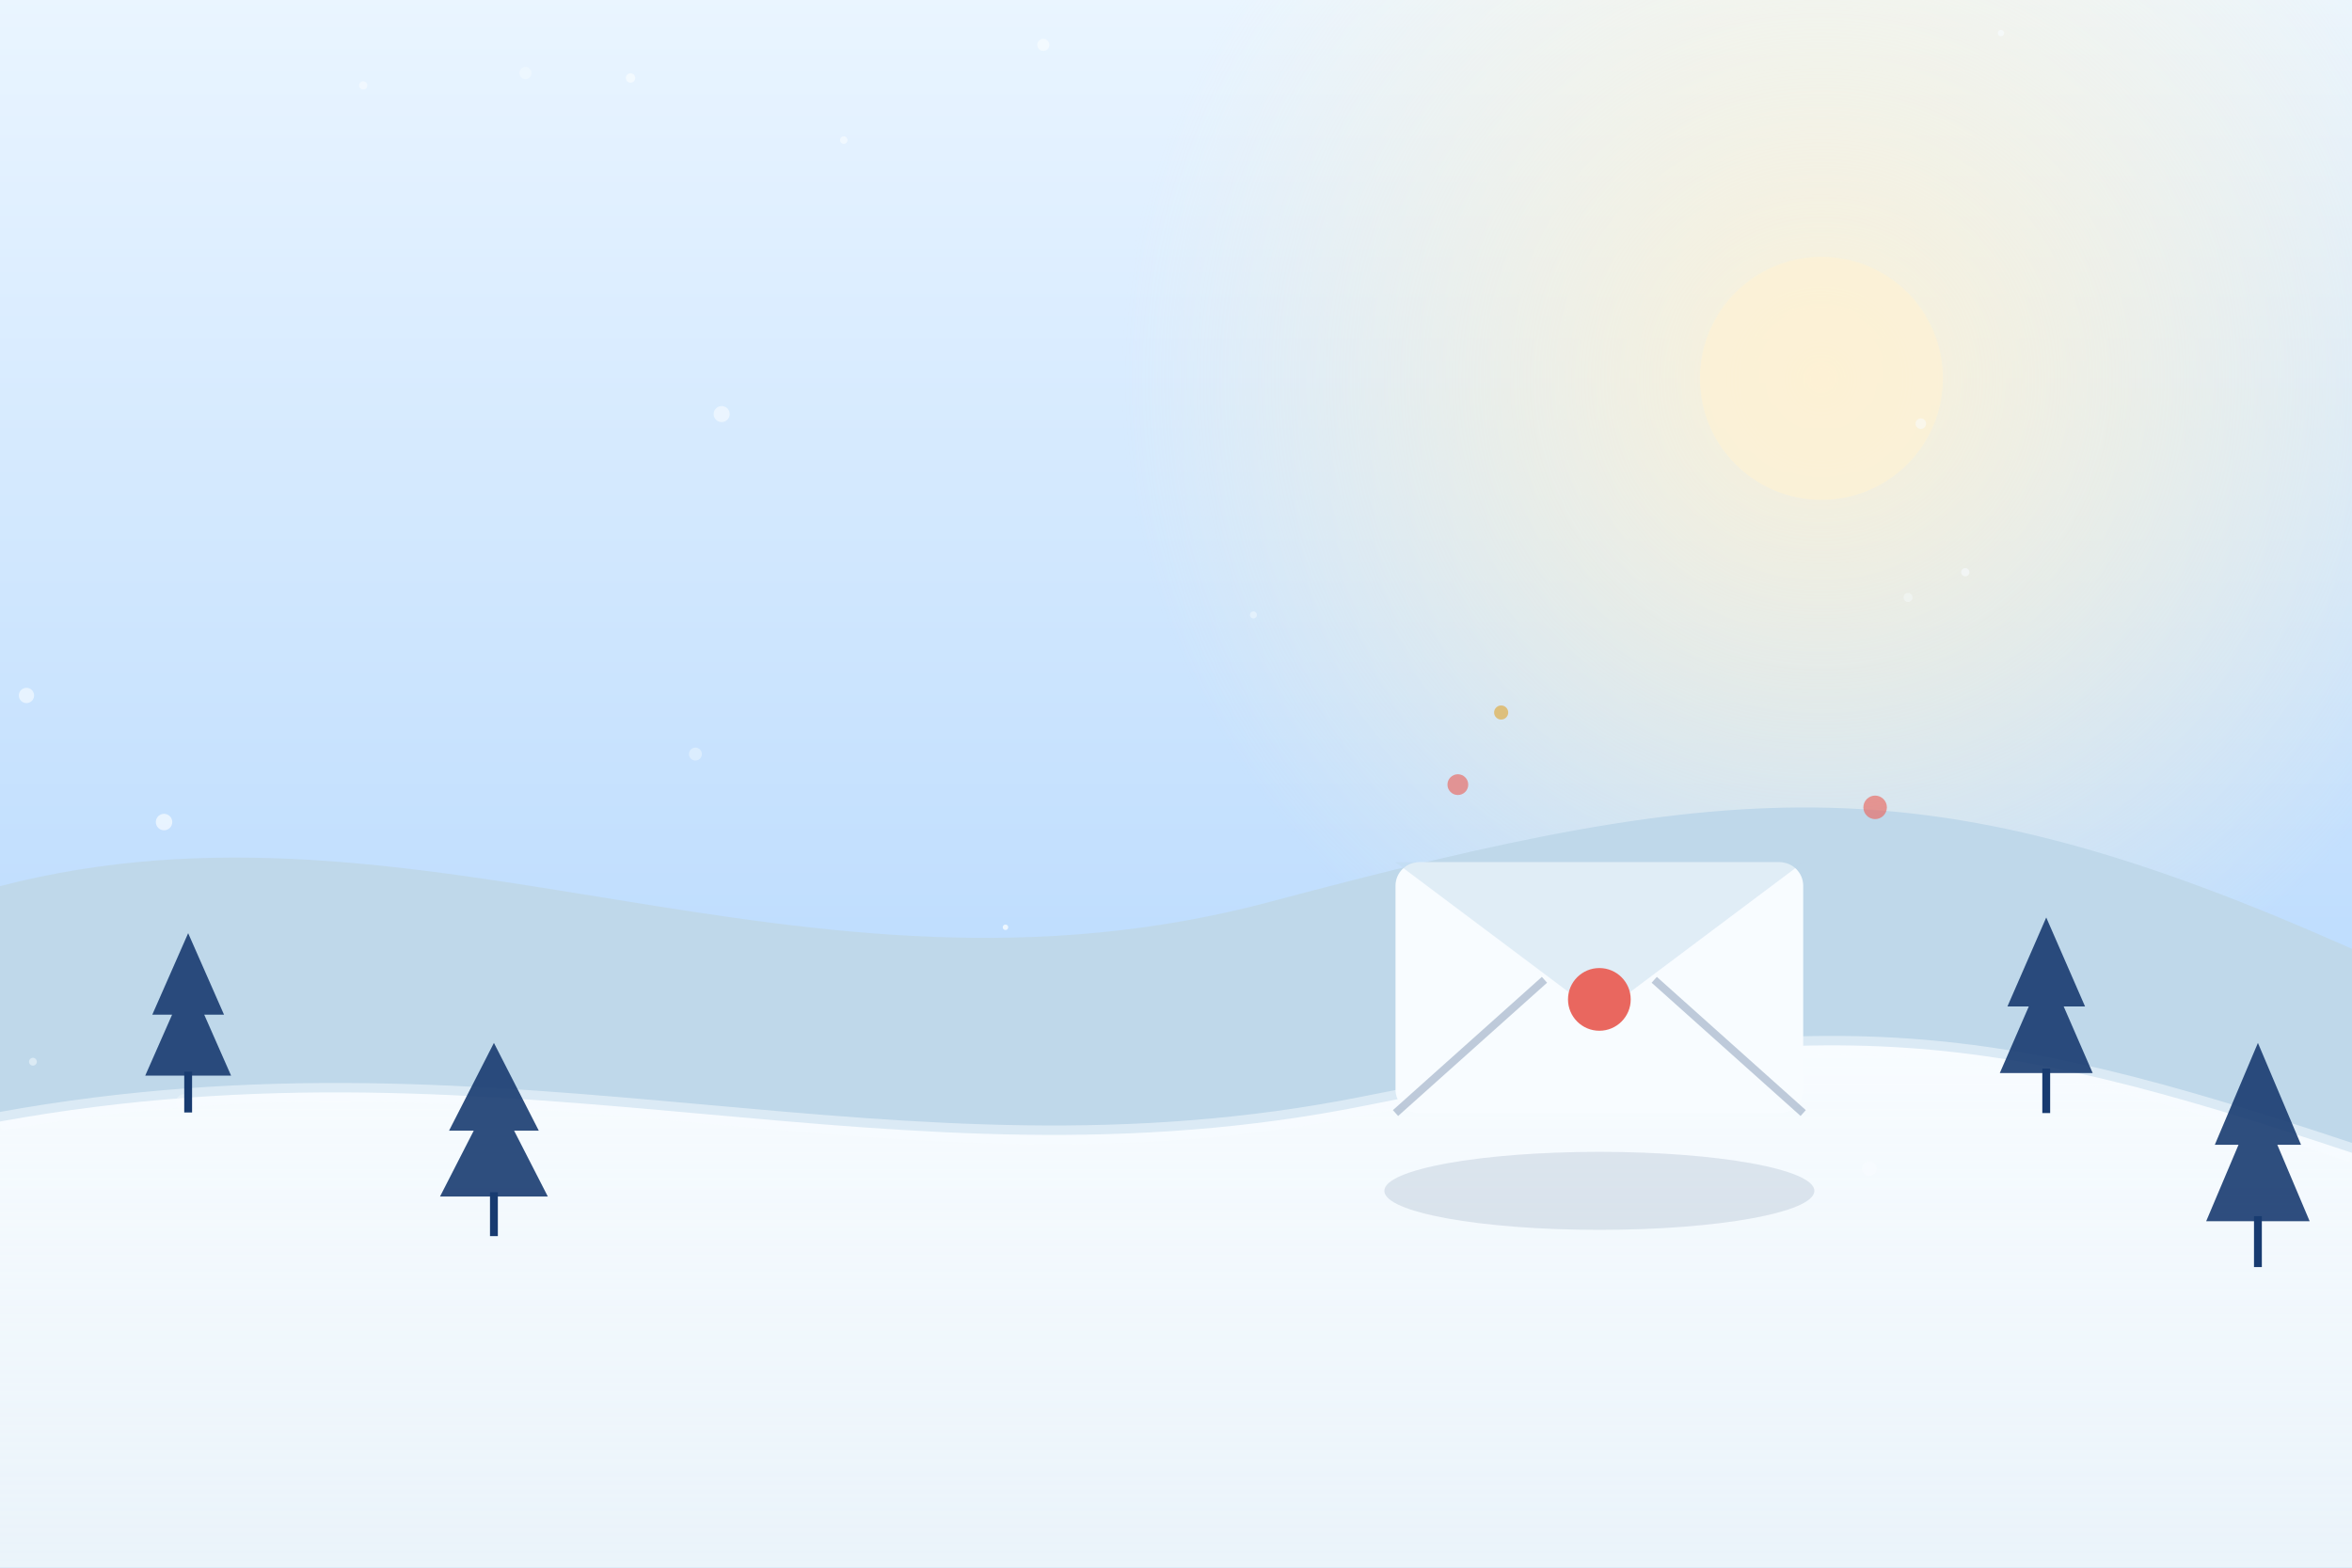
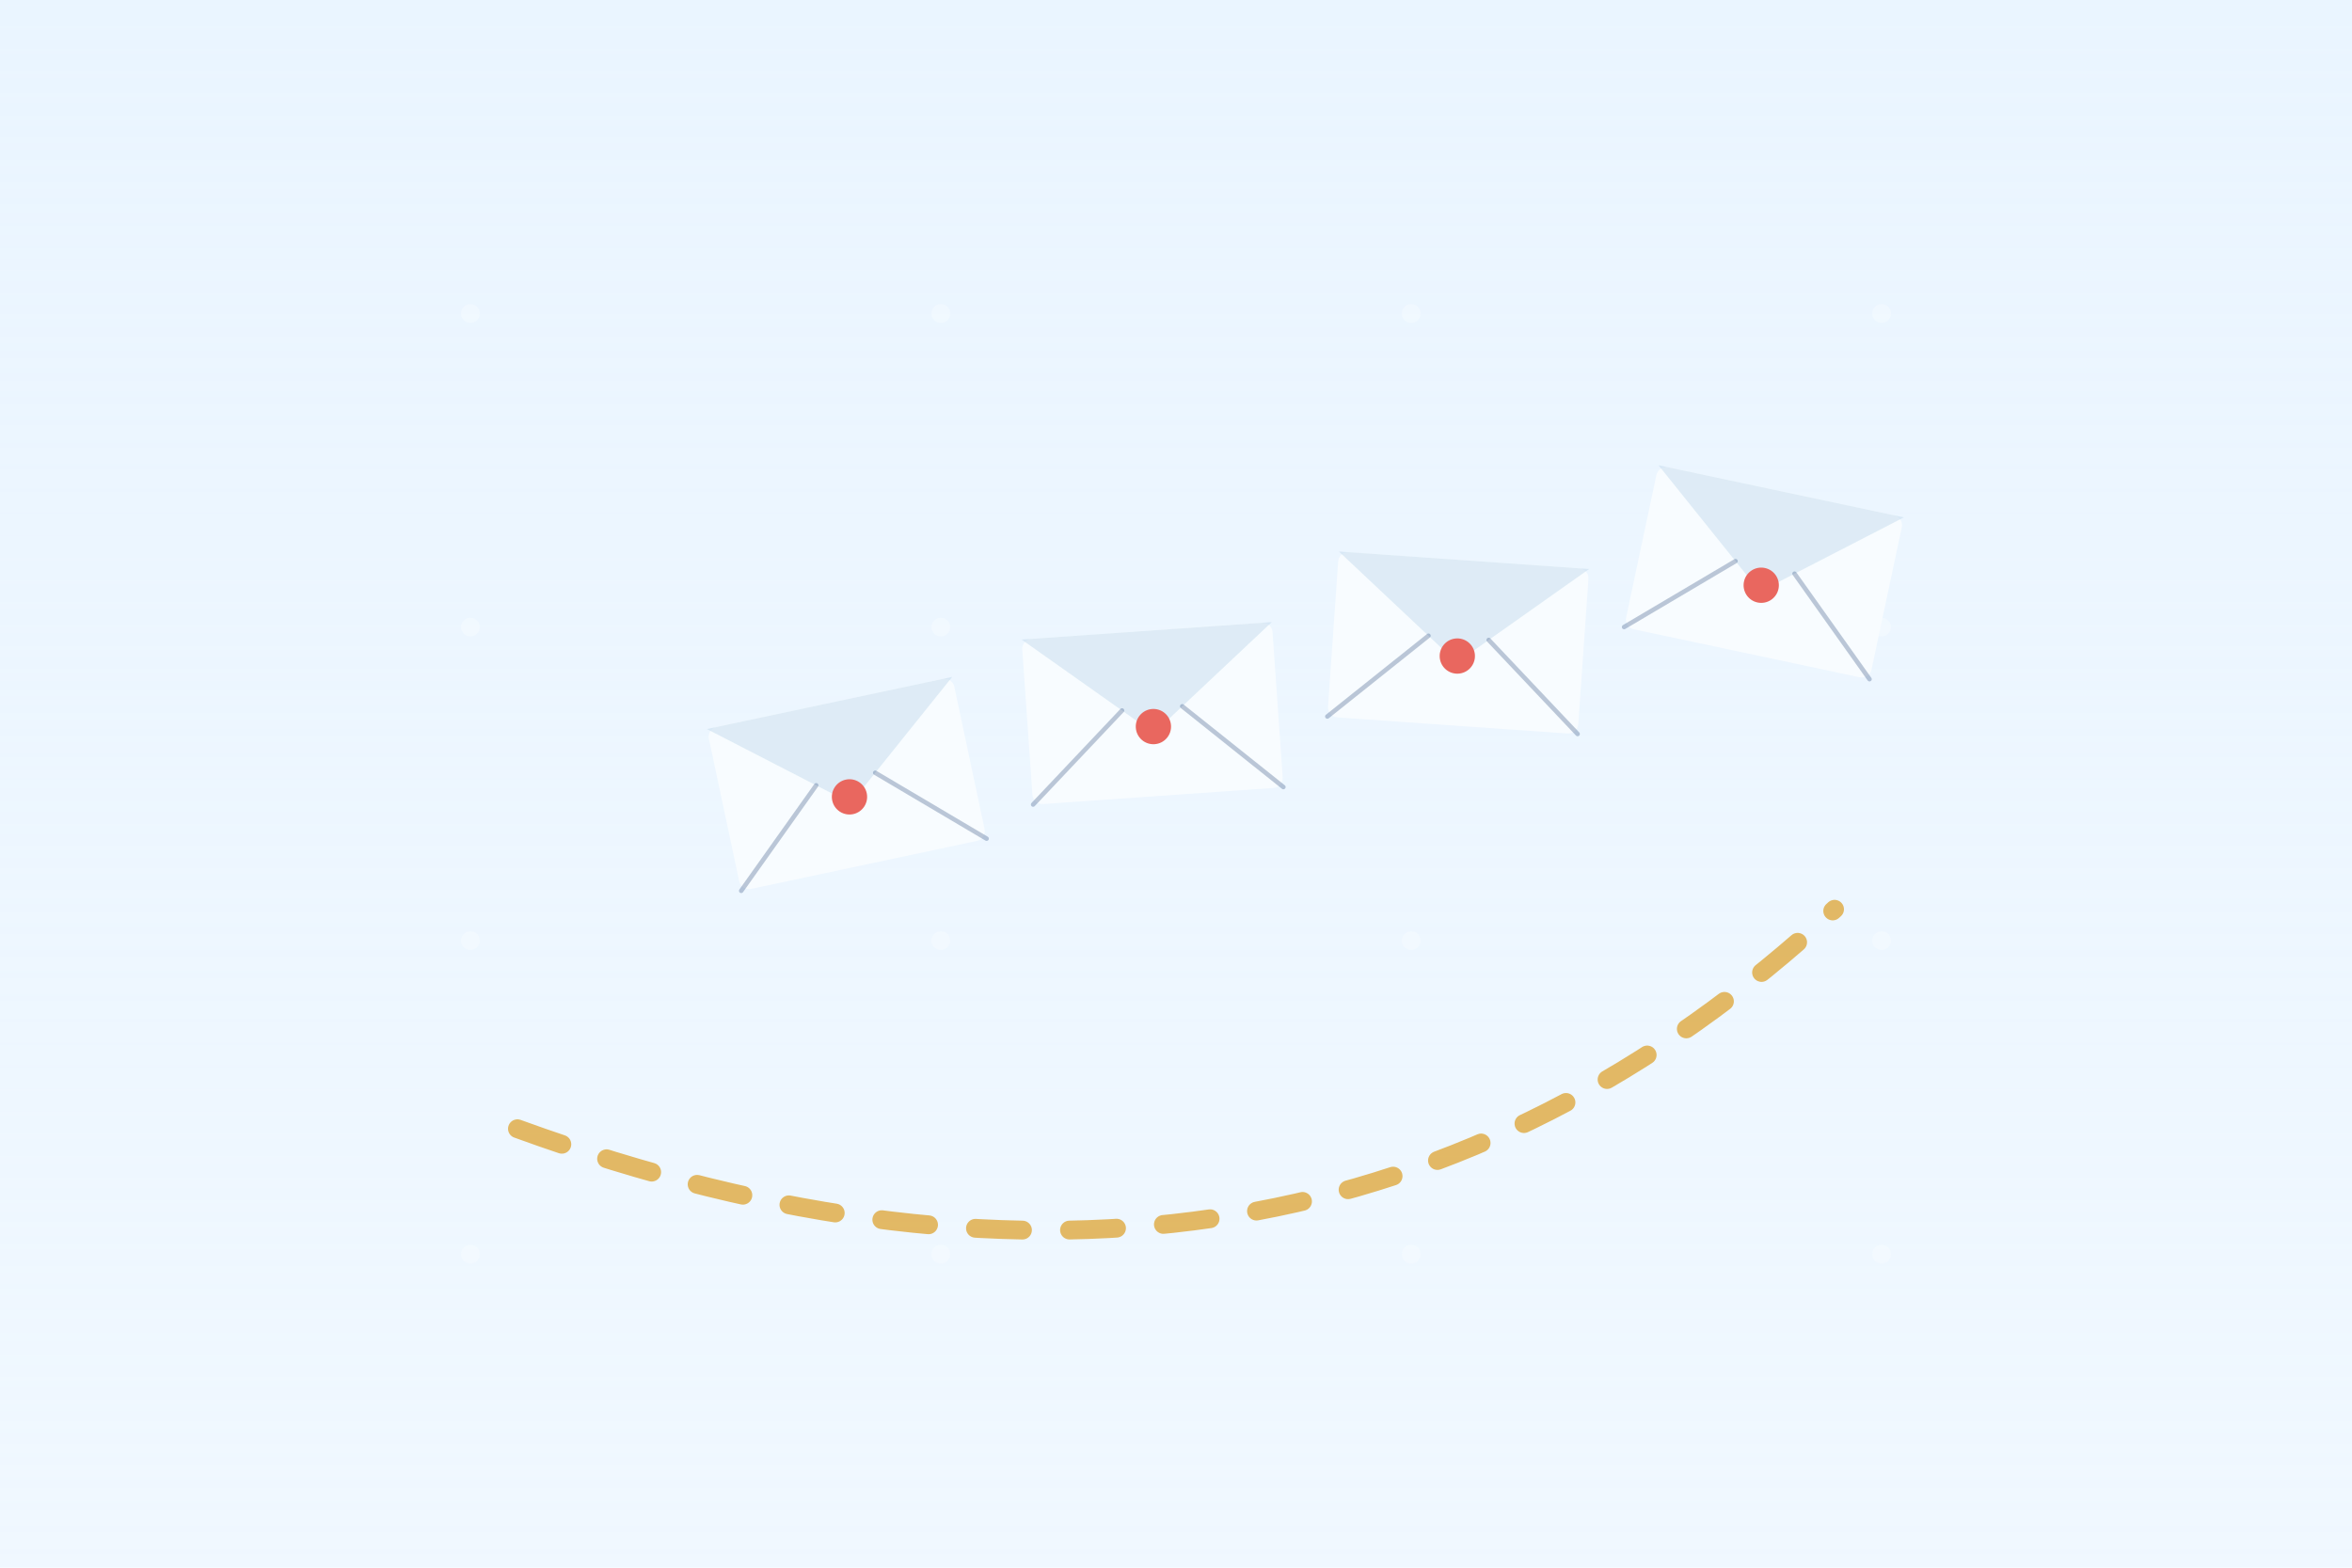
<svg xmlns="http://www.w3.org/2000/svg" viewBox="0 0 1200 800" width="1200" height="800" role="img" aria-labelledby="art-step-invite-friends-winter-title art-step-invite-friends-winter-desc">
  <defs>
    <linearGradient id="art-step-invite-friends-winter-sky" x1="0" y1="0" x2="0" y2="1">
      <stop offset="0" stop-color="#EAF5FF" />
-       <stop offset="1" stop-color="#A3CEFD" />
-     </linearGradient>
-     <linearGradient id="art-step-invite-friends-winter-ground" x1="0" y1="0" x2="0" y2="1">
-       <stop offset="0" stop-color="#F8FCFF" />
-       <stop offset="1" stop-color="#F8FCFF" stop-opacity="0.76" />
+       <stop offset="1" stop-color="#EAF5FF" stop-opacity="0.72" />
    </linearGradient>
    <radialGradient id="art-step-invite-friends-winter-glow">
-       <stop offset="0" stop-color="#FFF2D2" stop-opacity="0.85" />
+       <stop offset="0" stop-color="#FFF2D2" stop-opacity="0.8" />
      <stop offset="1" stop-color="#FFF2D2" stop-opacity="0" />
    </radialGradient>
  </defs>
  <rect width="1200" height="800" fill="url(#art-step-invite-friends-winter-sky)" />
-   <circle cx="929.3" cy="193.1" r="358.9" fill="url(#art-step-invite-friends-winter-glow)" />
-   <circle cx="929.3" cy="193.1" r="62" fill="#FFF2D2" opacity="0.6" />
-   <path d="M0 452.2 C216 396.2, 408 524.2, 648 460.2 S984 388.2, 1200 484.2 L1200 800 L0 800 Z" fill="#BFD8EA" />
-   <path d="M0 572.3 C264 524.3, 456 612.3, 696 564.3 S1008 524.3, 1200 588.3 L1200 800 L0 800 Z" fill="url(#art-step-invite-friends-winter-ground)" />
-   <path d="M0 572.3 C264 524.3, 456 612.3, 696 564.3 S1008 524.3, 1200 588.3" fill="none" stroke="#F8FCFF" stroke-width="9.6" opacity="0.5" />
-   <circle cx="268.1" cy="37.3" r="3.1" fill="#F8FCFF" opacity="0.39" />
-   <circle cx="430.5" cy="71.5" r="1.9" fill="#F8FCFF" opacity="0.66" />
-   <circle cx="16.8" cy="541.8" r="2" fill="#F8FCFF" opacity="0.48" />
-   <circle cx="532.3" cy="22.9" r="3.1" fill="#F8FCFF" opacity="0.68" />
-   <circle cx="1020.9" cy="16.9" r="1.6" fill="#F8FCFF" opacity="0.67" />
-   <circle cx="639.5" cy="313.8" r="1.8" fill="#F8FCFF" opacity="0.44" />
-   <circle cx="13.5" cy="354.9" r="3.9" fill="#F8FCFF" opacity="0.62" />
-   <circle cx="93.9" cy="562.6" r="4.2" fill="#F8FCFF" opacity="0.34" />
-   <circle cx="321.7" cy="39.8" r="2.4" fill="#F8FCFF" opacity="0.72" />
-   <circle cx="953.7" cy="596.3" r="3.8" fill="#F8FCFF" opacity="0.59" />
-   <circle cx="1002.7" cy="292" r="2.1" fill="#F8FCFF" opacity="0.58" />
-   <circle cx="513" cy="473.2" r="1.4" fill="#F8FCFF" opacity="0.80" />
-   <circle cx="973.5" cy="304.9" r="2.3" fill="#F8FCFF" opacity="0.40" />
-   <circle cx="83.7" cy="419.5" r="4.2" fill="#F8FCFF" opacity="0.69" />
-   <circle cx="354.8" cy="384.8" r="3.3" fill="#F8FCFF" opacity="0.41" />
-   <circle cx="368.2" cy="211.3" r="4.1" fill="#F8FCFF" opacity="0.60" />
-   <circle cx="980" cy="216.2" r="2.7" fill="#F8FCFF" opacity="0.49" />
-   <circle cx="185.3" cy="43.6" r="2.1" fill="#F8FCFF" opacity="0.60" />
-   <rect x="94" y="546.9" width="4" height="20.8" fill="#183B70" />
-   <path d="M96 476.2 L77.7 517.8 L87.8 517.8 L74.1 548.9 L117.9 548.9 L104.2 517.8 L114.3 517.8 Z" fill="#183B70" opacity="0.9" />
-   <rect x="250" y="608.4" width="4" height="22.4" fill="#183B70" />
-   <path d="M252 532.2 L229.1 577 L241.7 577 L224.5 610.6 L279.5 610.6 L262.3 577 L274.9 577 Z" fill="#183B70" opacity="0.9" />
-   <rect x="1042" y="545.3" width="4" height="22.7" fill="#183B70" />
-   <path d="M1044 468.2 L1024.2 513.6 L1035.1 513.6 L1020.3 547.6 L1067.7 547.6 L1052.9 513.6 L1063.8 513.6 Z" fill="#183B70" opacity="0.9" />
-   <rect x="1150" y="620.6" width="4" height="26" fill="#183B70" />
-   <path d="M1152 532.2 L1130 584.2 L1142.1 584.2 L1125.6 623.2 L1178.4 623.2 L1161.9 584.2 L1174 584.2 Z" fill="#183B70" opacity="0.9" />
-   <ellipse cx="816" cy="607.7" rx="109.7" ry="19.9" fill="#183B70" opacity="0.12" />
-   <circle cx="956.7" cy="412" r="6" fill="#E9675F" opacity="0.65" />
-   <circle cx="765.9" cy="363.6" r="3.6" fill="#DFA93E" opacity="0.65" />
-   <circle cx="743.8" cy="400.4" r="5.3" fill="#E9675F" opacity="0.65" />
-   <g transform="translate(816 504) scale(2)">
-     <rect x="-52" y="-32" width="104" height="64" rx="6" fill="#F8FCFF" />
-     <path d="M-52 -32 L0 7 L52 -32 Z" fill="#BFD8EA" opacity="0.42" />
-     <path d="M-52 32 L-14 -2 M52 32 L14 -2" fill="none" stroke="#183B70" stroke-width="2" opacity="0.26" />
-     <circle cx="0" cy="3" r="8" fill="#E9675F" />
+   <circle cx="240" cy="160" r="4.8" fill="#F8FCFF" opacity="0.42" />
+   <circle cx="480" cy="160" r="4.8" fill="#F8FCFF" opacity="0.42" />
+   <circle cx="720" cy="160" r="4.8" fill="#F8FCFF" opacity="0.42" />
+   <circle cx="960" cy="160" r="4.8" fill="#F8FCFF" opacity="0.42" />
+   <circle cx="240" cy="320" r="4.8" fill="#F8FCFF" opacity="0.42" />
+   <circle cx="480" cy="320" r="4.8" fill="#F8FCFF" opacity="0.42" />
+   <circle cx="720" cy="320" r="4.8" fill="#F8FCFF" opacity="0.42" />
+   <circle cx="960" cy="320" r="4.8" fill="#F8FCFF" opacity="0.42" />
+   <circle cx="240" cy="480" r="4.8" fill="#F8FCFF" opacity="0.42" />
+   <circle cx="480" cy="480" r="4.8" fill="#F8FCFF" opacity="0.42" />
+   <circle cx="720" cy="480" r="4.8" fill="#F8FCFF" opacity="0.42" />
+   <circle cx="960" cy="480" r="4.8" fill="#F8FCFF" opacity="0.42" />
+   <circle cx="240" cy="640" r="4.8" fill="#F8FCFF" opacity="0.42" />
+   <circle cx="480" cy="640" r="4.8" fill="#F8FCFF" opacity="0.42" />
+   <circle cx="720" cy="640" r="4.8" fill="#F8FCFF" opacity="0.42" />
+   <circle cx="960" cy="640" r="4.8" fill="#F8FCFF" opacity="0.42" />
+   <path d="M264 576 Q660 720 936 464" fill="none" stroke="#DFA93E" stroke-width="9.6" stroke-linecap="round" stroke-linejoin="round" stroke-dasharray="24 24" opacity="0.80" />
+   <g transform="rotate(-12 432 400)">
+     <rect x="368" y="357.8" width="128" height="84.5" rx="5.1" fill="#F8FCFF" />
+     <path d="M368 357.8 L432 410.1 L496 357.8 Z" fill="#BFD8EA" opacity="0.45" />
+     <path d="M368 442.2 L416.6 397.5 M496 442.2 L447.4 397.5" fill="none" stroke="#183B70" stroke-width="2.3" stroke-linecap="round" stroke-linejoin="round" opacity="0.28" />
+     <circle cx="432" cy="406.8" r="9" fill="#E9675F" />
+   </g>
+   <g transform="rotate(-4 588 364)">
+     <rect x="524" y="321.8" width="128" height="84.5" rx="5.1" fill="#F8FCFF" />
+     <path d="M524 321.8 L588 374.1 L652 321.8 Z" fill="#BFD8EA" opacity="0.45" />
+     <path d="M524 406.2 L572.6 361.5 M652 406.2 L603.4 361.5" fill="none" stroke="#183B70" stroke-width="2.3" stroke-linecap="round" stroke-linejoin="round" opacity="0.28" />
+     <circle cx="588" cy="370.8" r="9" fill="#E9675F" />
+   </g>
+   <g transform="rotate(4 744 328)">
+     <rect x="680" y="285.8" width="128" height="84.5" rx="5.1" fill="#F8FCFF" />
+     <path d="M680 285.8 L744 338.1 L808 285.8 Z" fill="#BFD8EA" opacity="0.45" />
+     <path d="M680 370.2 L728.6 325.5 M808 370.2 L759.4 325.5" fill="none" stroke="#183B70" stroke-width="2.3" stroke-linecap="round" stroke-linejoin="round" opacity="0.28" />
+     <circle cx="744" cy="334.8" r="9" fill="#E9675F" />
+   </g>
+   <g transform="rotate(12 900 292)">
+     <rect x="836" y="249.8" width="128" height="84.5" rx="5.1" fill="#F8FCFF" />
+     <path d="M836 249.8 L900 302.1 L964 249.8 Z" fill="#BFD8EA" opacity="0.45" />
+     <path d="M836 334.2 L884.6 289.5 M964 334.2 L915.4 289.5" fill="none" stroke="#183B70" stroke-width="2.3" stroke-linecap="round" stroke-linejoin="round" opacity="0.28" />
+     <circle cx="900" cy="298.8" r="9" fill="#E9675F" />
  </g>
</svg>
